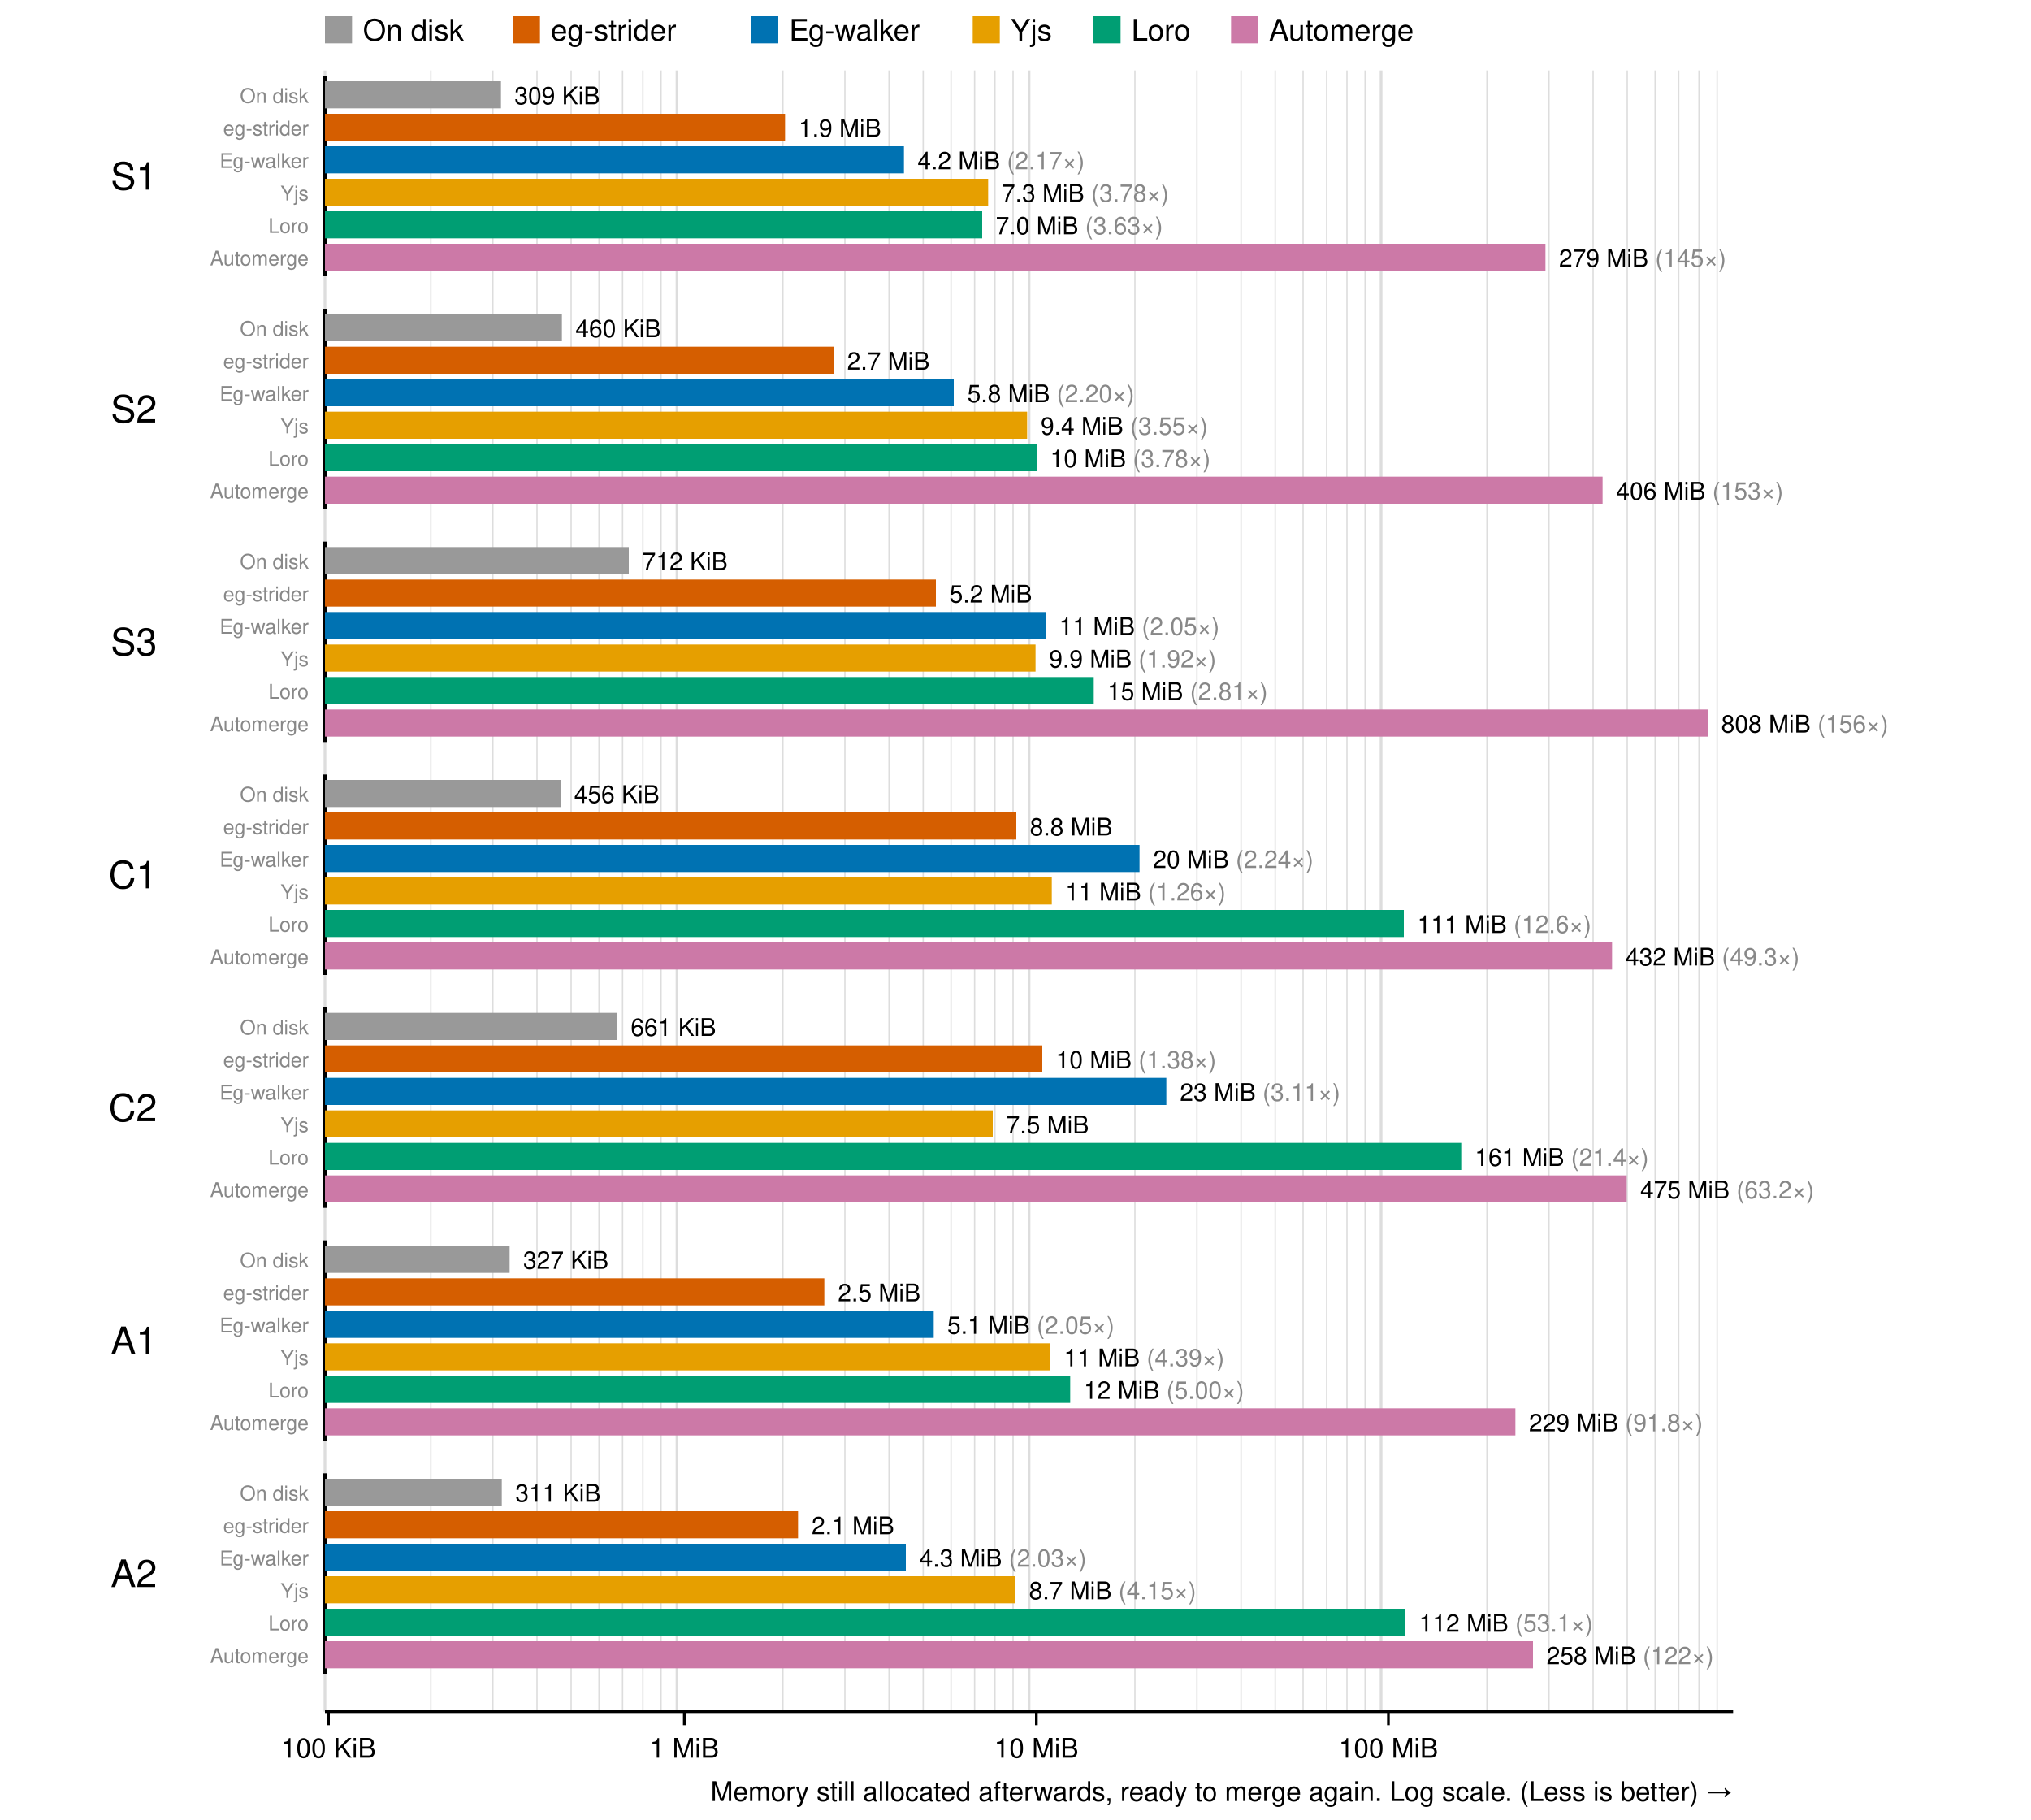
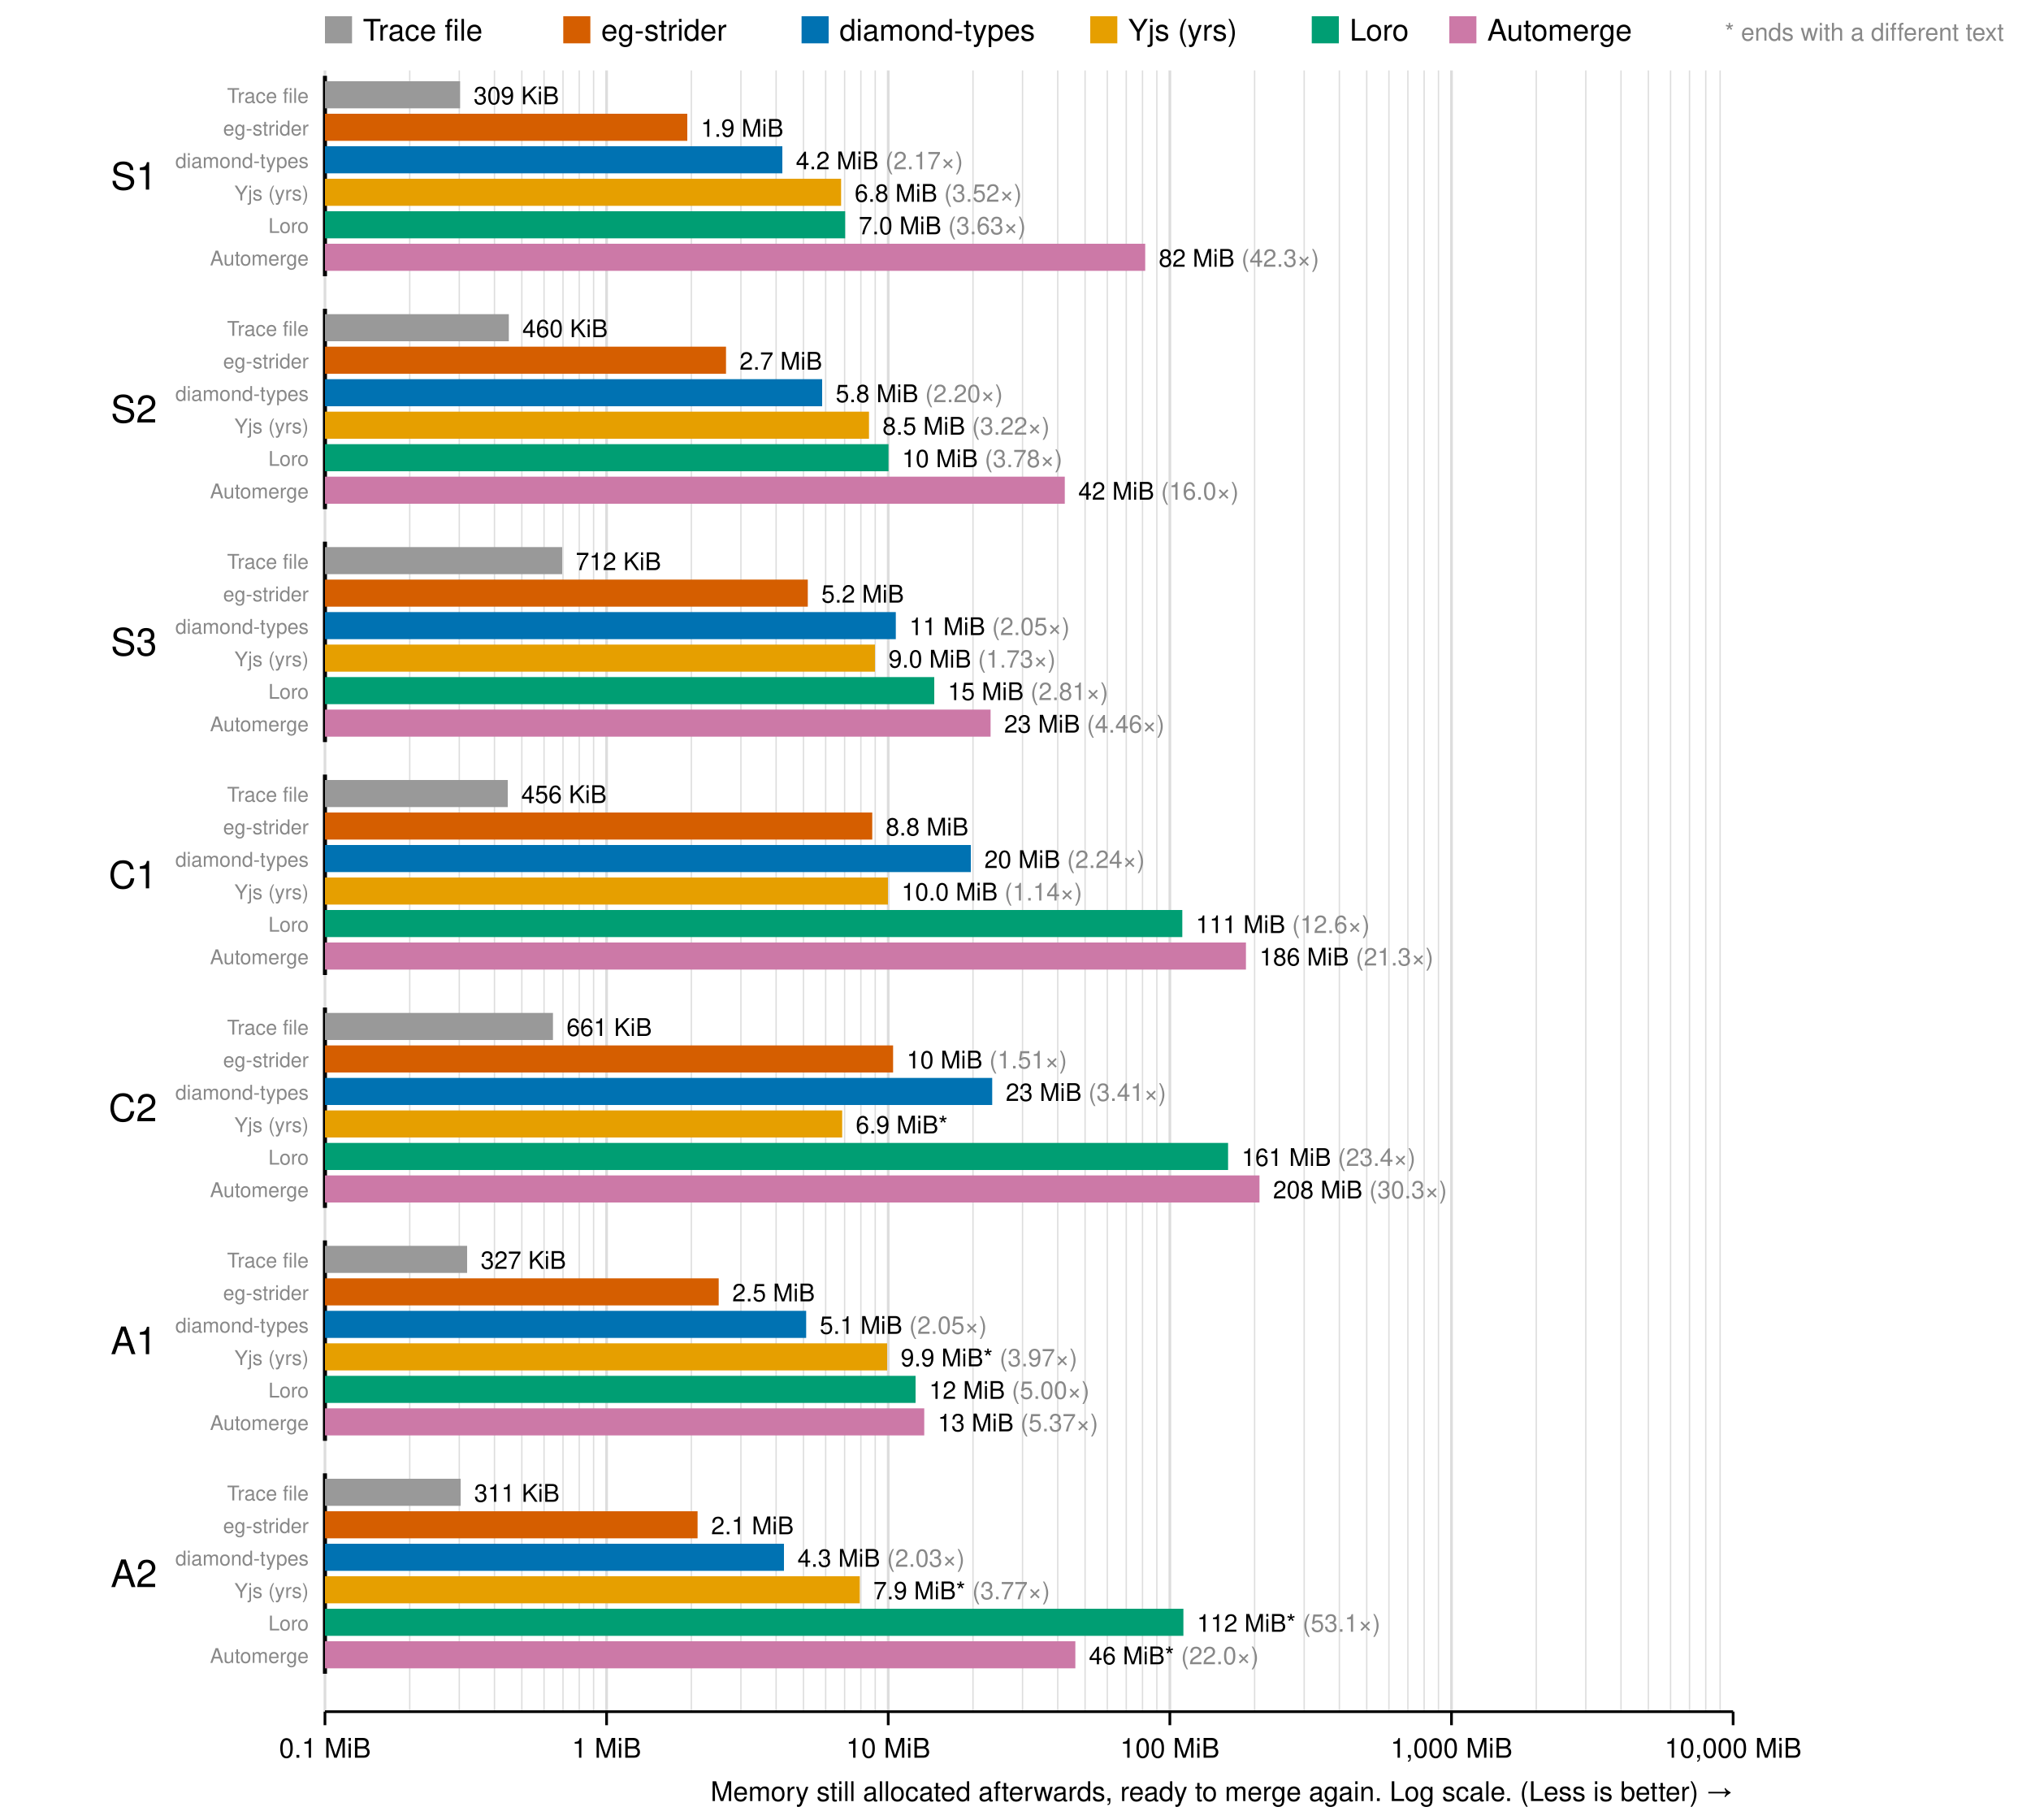
<svg xmlns="http://www.w3.org/2000/svg" viewBox="0 0 750 672" font-family="Helvetica, Arial, sans-serif">
  <rect width="750" height="672" fill="white" />
  <rect x="120" y="6" width="10" height="10" fill="#999999" />
-   <text x="134" y="15" font-size="11">On disk</text>
-   <rect x="189.4" y="6" width="10" height="10" fill="#d55e00" />
-   <text x="203.4" y="15" font-size="11">eg-strider</text>
-   <rect x="277.4" y="6" width="10" height="10" fill="#0072b2" />
-   <text x="291.4" y="15" font-size="11">Eg-walker</text>
-   <rect x="359.2" y="6" width="10" height="10" fill="#e69f00" />
-   <text x="373.2" y="15" font-size="11">Yjs</text>
-   <rect x="403.8" y="6" width="10" height="10" fill="#009e73" />
-   <text x="417.8" y="15" font-size="11">Loro</text>
-   <rect x="454.6" y="6" width="10" height="10" fill="#cc79a7" />
-   <text x="468.6" y="15" font-size="11">Automerge</text>
+   <text x="134" y="15" font-size="11">Trace file</text>
+   <rect x="208.0" y="6" width="10" height="10" fill="#d55e00" />
+   <text x="222.0" y="15" font-size="11">eg-strider</text>
+   <rect x="296.0" y="6" width="10" height="10" fill="#0072b2" />
+   <text x="310.0" y="15" font-size="11">diamond-types</text>
+   <rect x="402.6" y="6" width="10" height="10" fill="#e69f00" />
+   <text x="416.6" y="15" font-size="11">Yjs (yrs)</text>
+   <rect x="484.4" y="6" width="10" height="10" fill="#009e73" />
+   <text x="498.4" y="15" font-size="11">Loro</text>
+   <rect x="535.2" y="6" width="10" height="10" fill="#cc79a7" />
+   <text x="549.2" y="15" font-size="11">Automerge</text>
+   <text x="740" y="15" font-size="9" fill="#888" text-anchor="end">* ends with a different text</text>
  <line x1="120.0" y1="26" x2="120.0" y2="632" stroke="#ddd" stroke-width="1" />
-   <line x1="159.1" y1="26" x2="159.1" y2="632" stroke="#ddd" stroke-width="0.5" />
-   <line x1="182.0" y1="26" x2="182.0" y2="632" stroke="#ddd" stroke-width="0.5" />
-   <line x1="198.3" y1="26" x2="198.3" y2="632" stroke="#ddd" stroke-width="0.5" />
-   <line x1="210.9" y1="26" x2="210.9" y2="632" stroke="#ddd" stroke-width="0.5" />
-   <line x1="221.2" y1="26" x2="221.2" y2="632" stroke="#ddd" stroke-width="0.5" />
-   <line x1="229.9" y1="26" x2="229.9" y2="632" stroke="#ddd" stroke-width="0.5" />
-   <line x1="237.4" y1="26" x2="237.4" y2="632" stroke="#ddd" stroke-width="0.5" />
-   <line x1="244.1" y1="26" x2="244.1" y2="632" stroke="#ddd" stroke-width="0.5" />
-   <line x1="250.0" y1="26" x2="250.0" y2="632" stroke="#ddd" stroke-width="1" />
-   <line x1="289.1" y1="26" x2="289.1" y2="632" stroke="#ddd" stroke-width="0.5" />
-   <line x1="312.0" y1="26" x2="312.0" y2="632" stroke="#ddd" stroke-width="0.5" />
-   <line x1="328.3" y1="26" x2="328.3" y2="632" stroke="#ddd" stroke-width="0.5" />
-   <line x1="340.9" y1="26" x2="340.9" y2="632" stroke="#ddd" stroke-width="0.5" />
-   <line x1="351.2" y1="26" x2="351.2" y2="632" stroke="#ddd" stroke-width="0.5" />
-   <line x1="359.9" y1="26" x2="359.9" y2="632" stroke="#ddd" stroke-width="0.5" />
-   <line x1="367.4" y1="26" x2="367.4" y2="632" stroke="#ddd" stroke-width="0.5" />
-   <line x1="374.1" y1="26" x2="374.1" y2="632" stroke="#ddd" stroke-width="0.5" />
-   <line x1="380.0" y1="26" x2="380.0" y2="632" stroke="#ddd" stroke-width="1" />
-   <line x1="419.1" y1="26" x2="419.1" y2="632" stroke="#ddd" stroke-width="0.5" />
-   <line x1="442.0" y1="26" x2="442.0" y2="632" stroke="#ddd" stroke-width="0.5" />
-   <line x1="458.3" y1="26" x2="458.3" y2="632" stroke="#ddd" stroke-width="0.5" />
-   <line x1="470.9" y1="26" x2="470.9" y2="632" stroke="#ddd" stroke-width="0.5" />
-   <line x1="481.2" y1="26" x2="481.2" y2="632" stroke="#ddd" stroke-width="0.5" />
-   <line x1="489.9" y1="26" x2="489.9" y2="632" stroke="#ddd" stroke-width="0.5" />
-   <line x1="497.4" y1="26" x2="497.4" y2="632" stroke="#ddd" stroke-width="0.5" />
-   <line x1="504.1" y1="26" x2="504.1" y2="632" stroke="#ddd" stroke-width="0.5" />
-   <line x1="510.0" y1="26" x2="510.0" y2="632" stroke="#ddd" stroke-width="1" />
-   <line x1="549.1" y1="26" x2="549.1" y2="632" stroke="#ddd" stroke-width="0.5" />
-   <line x1="572.0" y1="26" x2="572.0" y2="632" stroke="#ddd" stroke-width="0.5" />
-   <line x1="588.3" y1="26" x2="588.3" y2="632" stroke="#ddd" stroke-width="0.5" />
-   <line x1="600.9" y1="26" x2="600.9" y2="632" stroke="#ddd" stroke-width="0.5" />
-   <line x1="611.2" y1="26" x2="611.2" y2="632" stroke="#ddd" stroke-width="0.5" />
-   <line x1="619.9" y1="26" x2="619.9" y2="632" stroke="#ddd" stroke-width="0.5" />
-   <line x1="627.4" y1="26" x2="627.4" y2="632" stroke="#ddd" stroke-width="0.5" />
-   <line x1="634.1" y1="26" x2="634.1" y2="632" stroke="#ddd" stroke-width="0.5" />
-   <line x1="121.3" y1="632" x2="121.3" y2="637" stroke="black" />
-   <text x="121.3" y="649" font-size="10" text-anchor="middle">100 KiB</text>
-   <line x1="252.7" y1="632" x2="252.7" y2="637" stroke="black" />
-   <text x="252.7" y="649" font-size="10" text-anchor="middle">1 MiB</text>
-   <line x1="382.7" y1="632" x2="382.7" y2="637" stroke="black" />
-   <text x="382.7" y="649" font-size="10" text-anchor="middle">10 MiB</text>
-   <line x1="512.7" y1="632" x2="512.7" y2="637" stroke="black" />
-   <text x="512.7" y="649" font-size="10" text-anchor="middle">100 MiB</text>
+   <line x1="151.3" y1="26" x2="151.3" y2="632" stroke="#ddd" stroke-width="0.5" />
+   <line x1="169.6" y1="26" x2="169.6" y2="632" stroke="#ddd" stroke-width="0.5" />
+   <line x1="182.6" y1="26" x2="182.6" y2="632" stroke="#ddd" stroke-width="0.5" />
+   <line x1="192.7" y1="26" x2="192.7" y2="632" stroke="#ddd" stroke-width="0.5" />
+   <line x1="200.9" y1="26" x2="200.9" y2="632" stroke="#ddd" stroke-width="0.5" />
+   <line x1="207.9" y1="26" x2="207.9" y2="632" stroke="#ddd" stroke-width="0.5" />
+   <line x1="213.9" y1="26" x2="213.9" y2="632" stroke="#ddd" stroke-width="0.5" />
+   <line x1="219.2" y1="26" x2="219.2" y2="632" stroke="#ddd" stroke-width="0.5" />
+   <line x1="224.0" y1="26" x2="224.0" y2="632" stroke="#ddd" stroke-width="1" />
+   <line x1="255.3" y1="26" x2="255.3" y2="632" stroke="#ddd" stroke-width="0.5" />
+   <line x1="273.6" y1="26" x2="273.6" y2="632" stroke="#ddd" stroke-width="0.5" />
+   <line x1="286.6" y1="26" x2="286.6" y2="632" stroke="#ddd" stroke-width="0.5" />
+   <line x1="296.7" y1="26" x2="296.7" y2="632" stroke="#ddd" stroke-width="0.5" />
+   <line x1="304.9" y1="26" x2="304.9" y2="632" stroke="#ddd" stroke-width="0.5" />
+   <line x1="311.9" y1="26" x2="311.9" y2="632" stroke="#ddd" stroke-width="0.5" />
+   <line x1="317.9" y1="26" x2="317.9" y2="632" stroke="#ddd" stroke-width="0.5" />
+   <line x1="323.2" y1="26" x2="323.2" y2="632" stroke="#ddd" stroke-width="0.5" />
+   <line x1="328.0" y1="26" x2="328.0" y2="632" stroke="#ddd" stroke-width="1" />
+   <line x1="359.3" y1="26" x2="359.3" y2="632" stroke="#ddd" stroke-width="0.5" />
+   <line x1="377.6" y1="26" x2="377.6" y2="632" stroke="#ddd" stroke-width="0.5" />
+   <line x1="390.6" y1="26" x2="390.6" y2="632" stroke="#ddd" stroke-width="0.5" />
+   <line x1="400.7" y1="26" x2="400.7" y2="632" stroke="#ddd" stroke-width="0.5" />
+   <line x1="408.9" y1="26" x2="408.9" y2="632" stroke="#ddd" stroke-width="0.5" />
+   <line x1="415.9" y1="26" x2="415.9" y2="632" stroke="#ddd" stroke-width="0.5" />
+   <line x1="421.9" y1="26" x2="421.9" y2="632" stroke="#ddd" stroke-width="0.5" />
+   <line x1="427.2" y1="26" x2="427.2" y2="632" stroke="#ddd" stroke-width="0.5" />
+   <line x1="432.0" y1="26" x2="432.0" y2="632" stroke="#ddd" stroke-width="1" />
+   <line x1="463.3" y1="26" x2="463.3" y2="632" stroke="#ddd" stroke-width="0.5" />
+   <line x1="481.6" y1="26" x2="481.6" y2="632" stroke="#ddd" stroke-width="0.5" />
+   <line x1="494.6" y1="26" x2="494.6" y2="632" stroke="#ddd" stroke-width="0.5" />
+   <line x1="504.7" y1="26" x2="504.7" y2="632" stroke="#ddd" stroke-width="0.5" />
+   <line x1="512.9" y1="26" x2="512.9" y2="632" stroke="#ddd" stroke-width="0.5" />
+   <line x1="519.9" y1="26" x2="519.9" y2="632" stroke="#ddd" stroke-width="0.5" />
+   <line x1="525.9" y1="26" x2="525.9" y2="632" stroke="#ddd" stroke-width="0.5" />
+   <line x1="531.2" y1="26" x2="531.2" y2="632" stroke="#ddd" stroke-width="0.5" />
+   <line x1="536.0" y1="26" x2="536.0" y2="632" stroke="#ddd" stroke-width="1" />
+   <line x1="567.3" y1="26" x2="567.3" y2="632" stroke="#ddd" stroke-width="0.5" />
+   <line x1="585.6" y1="26" x2="585.6" y2="632" stroke="#ddd" stroke-width="0.5" />
+   <line x1="598.6" y1="26" x2="598.6" y2="632" stroke="#ddd" stroke-width="0.5" />
+   <line x1="608.7" y1="26" x2="608.7" y2="632" stroke="#ddd" stroke-width="0.5" />
+   <line x1="616.9" y1="26" x2="616.9" y2="632" stroke="#ddd" stroke-width="0.5" />
+   <line x1="623.9" y1="26" x2="623.9" y2="632" stroke="#ddd" stroke-width="0.5" />
+   <line x1="629.9" y1="26" x2="629.9" y2="632" stroke="#ddd" stroke-width="0.5" />
+   <line x1="635.2" y1="26" x2="635.2" y2="632" stroke="#ddd" stroke-width="0.5" />
+   <line x1="120.0" y1="632" x2="120.0" y2="637" stroke="black" />
+   <text x="120.0" y="649" font-size="10" text-anchor="middle">0.1 MiB</text>
+   <line x1="224.0" y1="632" x2="224.0" y2="637" stroke="black" />
+   <text x="224.0" y="649" font-size="10" text-anchor="middle">1 MiB</text>
+   <line x1="328.0" y1="632" x2="328.0" y2="637" stroke="black" />
+   <text x="328.0" y="649" font-size="10" text-anchor="middle">10 MiB</text>
+   <line x1="432.0" y1="632" x2="432.0" y2="637" stroke="black" />
+   <text x="432.0" y="649" font-size="10" text-anchor="middle">100 MiB</text>
+   <line x1="536.0" y1="632" x2="536.0" y2="637" stroke="black" />
+   <text x="536.0" y="649" font-size="10" text-anchor="middle">1,000 MiB</text>
+   <line x1="640.0" y1="632" x2="640.0" y2="637" stroke="black" />
+   <text x="640.0" y="649" font-size="10" text-anchor="middle">10,000 MiB</text>
  <line x1="120" y1="632" x2="640" y2="632" stroke="black" />
  <text x="640" y="665" font-size="10" text-anchor="end">Memory still allocated afterwards, ready to merge again. Log scale. (Less is better) →</text>
  <text x="58" y="70.0" font-size="14" text-anchor="end">S1</text>
  <line x1="120" y1="28" x2="120" y2="102" stroke="black" stroke-width="1.5" />
-   <text x="114" y="38" font-size="7.5" fill="#888" text-anchor="end">On disk</text>
-   <rect x="120" y="30" width="65.0" height="10" fill="#999999" />
-   <text x="190.0" y="38.5" font-size="9">309 KiB</text>
+   <text x="114" y="38" font-size="7.5" fill="#888" text-anchor="end">Trace file</text>
+   <rect x="120" y="30" width="49.9" height="10" fill="#999999" />
+   <text x="174.9" y="38.5" font-size="9">309 KiB</text>
  <text x="114" y="50" font-size="7.5" fill="#888" text-anchor="end">eg-strider</text>
-   <rect x="120" y="42" width="169.9" height="10" fill="#d55e00" />
-   <text x="294.9" y="50.5" font-size="9">1.9 MiB</text>
-   <text x="114" y="62" font-size="7.5" fill="#888" text-anchor="end">Eg-walker</text>
-   <rect x="120" y="54" width="213.8" height="10" fill="#0072b2" />
-   <text x="338.8" y="62.5" font-size="9">4.2 MiB <tspan fill="#888">(2.17×)</tspan>
-   </text>
-   <text x="114" y="74" font-size="7.5" fill="#888" text-anchor="end">Yjs</text>
-   <rect x="120" y="66" width="244.9" height="10" fill="#e69f00" />
-   <text x="369.9" y="74.5" font-size="9">7.3 MiB <tspan fill="#888">(3.78×)</tspan>
+   <rect x="120" y="42" width="133.8" height="10" fill="#d55e00" />
+   <text x="258.8" y="50.5" font-size="9">1.9 MiB</text>
+   <text x="114" y="62" font-size="7.5" fill="#888" text-anchor="end">diamond-types</text>
+   <rect x="120" y="54" width="168.9" height="10" fill="#0072b2" />
+   <text x="293.9" y="62.5" font-size="9">4.2 MiB <tspan fill="#888">(2.17×)</tspan>
+   </text>
+   <text x="114" y="74" font-size="7.5" fill="#888" text-anchor="end">Yjs (yrs)</text>
+   <rect x="120" y="66" width="190.6" height="10" fill="#e69f00" />
+   <text x="315.6" y="74.5" font-size="9">6.8 MiB <tspan fill="#888">(3.52×)</tspan>
  </text>
  <text x="114" y="86" font-size="7.5" fill="#888" text-anchor="end">Loro</text>
-   <rect x="120" y="78" width="242.7" height="10" fill="#009e73" />
-   <text x="367.7" y="86.5" font-size="9">7.0 MiB <tspan fill="#888">(3.63×)</tspan>
+   <rect x="120" y="78" width="192.1" height="10" fill="#009e73" />
+   <text x="317.1" y="86.5" font-size="9">7.0 MiB <tspan fill="#888">(3.63×)</tspan>
  </text>
  <text x="114" y="98" font-size="7.5" fill="#888" text-anchor="end">Automerge</text>
-   <rect x="120" y="90" width="450.7" height="10" fill="#cc79a7" />
-   <text x="575.7" y="98.5" font-size="9">279 MiB <tspan fill="#888">(145×)</tspan>
+   <rect x="120" y="90" width="302.9" height="10" fill="#cc79a7" />
+   <text x="427.9" y="98.5" font-size="9">82 MiB <tspan fill="#888">(42.3×)</tspan>
  </text>
  <text x="58" y="156.0" font-size="14" text-anchor="end">S2</text>
  <line x1="120" y1="114" x2="120" y2="188" stroke="black" stroke-width="1.5" />
-   <text x="114" y="124" font-size="7.5" fill="#888" text-anchor="end">On disk</text>
-   <rect x="120" y="116" width="87.5" height="10" fill="#999999" />
-   <text x="212.5" y="124.5" font-size="9">460 KiB</text>
+   <text x="114" y="124" font-size="7.5" fill="#888" text-anchor="end">Trace file</text>
+   <rect x="120" y="116" width="67.9" height="10" fill="#999999" />
+   <text x="192.9" y="124.5" font-size="9">460 KiB</text>
  <text x="114" y="136" font-size="7.5" fill="#888" text-anchor="end">eg-strider</text>
-   <rect x="120" y="128" width="187.8" height="10" fill="#d55e00" />
-   <text x="312.8" y="136.5" font-size="9">2.7 MiB</text>
-   <text x="114" y="148" font-size="7.5" fill="#888" text-anchor="end">Eg-walker</text>
-   <rect x="120" y="140" width="232.2" height="10" fill="#0072b2" />
-   <text x="357.2" y="148.5" font-size="9">5.8 MiB <tspan fill="#888">(2.20×)</tspan>
-   </text>
-   <text x="114" y="160" font-size="7.5" fill="#888" text-anchor="end">Yjs</text>
-   <rect x="120" y="152" width="259.3" height="10" fill="#e69f00" />
-   <text x="384.3" y="160.5" font-size="9">9.4 MiB <tspan fill="#888">(3.55×)</tspan>
+   <rect x="120" y="128" width="148.1" height="10" fill="#d55e00" />
+   <text x="273.1" y="136.5" font-size="9">2.7 MiB</text>
+   <text x="114" y="148" font-size="7.5" fill="#888" text-anchor="end">diamond-types</text>
+   <rect x="120" y="140" width="183.6" height="10" fill="#0072b2" />
+   <text x="308.6" y="148.5" font-size="9">5.8 MiB <tspan fill="#888">(2.20×)</tspan>
+   </text>
+   <text x="114" y="160" font-size="7.5" fill="#888" text-anchor="end">Yjs (yrs)</text>
+   <rect x="120" y="152" width="200.9" height="10" fill="#e69f00" />
+   <text x="325.9" y="160.5" font-size="9">8.5 MiB <tspan fill="#888">(3.22×)</tspan>
  </text>
  <text x="114" y="172" font-size="7.5" fill="#888" text-anchor="end">Loro</text>
-   <rect x="120" y="164" width="262.8" height="10" fill="#009e73" />
-   <text x="387.8" y="172.5" font-size="9">10 MiB <tspan fill="#888">(3.78×)</tspan>
+   <rect x="120" y="164" width="208.1" height="10" fill="#009e73" />
+   <text x="333.1" y="172.5" font-size="9">10 MiB <tspan fill="#888">(3.78×)</tspan>
  </text>
  <text x="114" y="184" font-size="7.5" fill="#888" text-anchor="end">Automerge</text>
-   <rect x="120" y="176" width="471.8" height="10" fill="#cc79a7" />
-   <text x="596.8" y="184.5" font-size="9">406 MiB <tspan fill="#888">(153×)</tspan>
+   <rect x="120" y="176" width="273.2" height="10" fill="#cc79a7" />
+   <text x="398.2" y="184.5" font-size="9">42 MiB <tspan fill="#888">(16.0×)</tspan>
  </text>
  <text x="58" y="242.0" font-size="14" text-anchor="end">S3</text>
  <line x1="120" y1="200" x2="120" y2="274" stroke="black" stroke-width="1.5" />
-   <text x="114" y="210" font-size="7.5" fill="#888" text-anchor="end">On disk</text>
-   <rect x="120" y="202" width="112.2" height="10" fill="#999999" />
-   <text x="237.2" y="210.5" font-size="9">712 KiB</text>
+   <text x="114" y="210" font-size="7.5" fill="#888" text-anchor="end">Trace file</text>
+   <rect x="120" y="202" width="87.6" height="10" fill="#999999" />
+   <text x="212.6" y="210.5" font-size="9">712 KiB</text>
  <text x="114" y="222" font-size="7.5" fill="#888" text-anchor="end">eg-strider</text>
-   <rect x="120" y="214" width="225.6" height="10" fill="#d55e00" />
-   <text x="350.6" y="222.5" font-size="9">5.2 MiB</text>
-   <text x="114" y="234" font-size="7.5" fill="#888" text-anchor="end">Eg-walker</text>
-   <rect x="120" y="226" width="266.1" height="10" fill="#0072b2" />
-   <text x="391.1" y="234.5" font-size="9">11 MiB <tspan fill="#888">(2.05×)</tspan>
-   </text>
-   <text x="114" y="246" font-size="7.5" fill="#888" text-anchor="end">Yjs</text>
-   <rect x="120" y="238" width="262.4" height="10" fill="#e69f00" />
-   <text x="387.4" y="246.5" font-size="9">9.9 MiB <tspan fill="#888">(1.92×)</tspan>
+   <rect x="120" y="214" width="178.3" height="10" fill="#d55e00" />
+   <text x="303.3" y="222.5" font-size="9">5.2 MiB</text>
+   <text x="114" y="234" font-size="7.5" fill="#888" text-anchor="end">diamond-types</text>
+   <rect x="120" y="226" width="210.8" height="10" fill="#0072b2" />
+   <text x="335.8" y="234.5" font-size="9">11 MiB <tspan fill="#888">(2.05×)</tspan>
+   </text>
+   <text x="114" y="246" font-size="7.5" fill="#888" text-anchor="end">Yjs (yrs)</text>
+   <rect x="120" y="238" width="203.1" height="10" fill="#e69f00" />
+   <text x="328.1" y="246.5" font-size="9">9.0 MiB <tspan fill="#888">(1.73×)</tspan>
  </text>
  <text x="114" y="258" font-size="7.5" fill="#888" text-anchor="end">Loro</text>
-   <rect x="120" y="250" width="283.9" height="10" fill="#009e73" />
-   <text x="408.9" y="258.5" font-size="9">15 MiB <tspan fill="#888">(2.81×)</tspan>
+   <rect x="120" y="250" width="225.0" height="10" fill="#009e73" />
+   <text x="350.0" y="258.5" font-size="9">15 MiB <tspan fill="#888">(2.81×)</tspan>
  </text>
  <text x="114" y="270" font-size="7.5" fill="#888" text-anchor="end">Automerge</text>
-   <rect x="120" y="262" width="510.6" height="10" fill="#cc79a7" />
-   <text x="635.6" y="270.5" font-size="9">808 MiB <tspan fill="#888">(156×)</tspan>
+   <rect x="120" y="262" width="245.8" height="10" fill="#cc79a7" />
+   <text x="370.8" y="270.5" font-size="9">23 MiB <tspan fill="#888">(4.46×)</tspan>
  </text>
  <text x="58" y="328.0" font-size="14" text-anchor="end">C1</text>
  <line x1="120" y1="286" x2="120" y2="360" stroke="black" stroke-width="1.5" />
-   <text x="114" y="296" font-size="7.5" fill="#888" text-anchor="end">On disk</text>
-   <rect x="120" y="288" width="87.0" height="10" fill="#999999" />
-   <text x="212.0" y="296.5" font-size="9">456 KiB</text>
+   <text x="114" y="296" font-size="7.5" fill="#888" text-anchor="end">Trace file</text>
+   <rect x="120" y="288" width="67.5" height="10" fill="#999999" />
+   <text x="192.5" y="296.5" font-size="9">456 KiB</text>
  <text x="114" y="308" font-size="7.5" fill="#888" text-anchor="end">eg-strider</text>
-   <rect x="120" y="300" width="255.3" height="10" fill="#d55e00" />
-   <text x="380.3" y="308.5" font-size="9">8.8 MiB</text>
-   <text x="114" y="320" font-size="7.5" fill="#888" text-anchor="end">Eg-walker</text>
-   <rect x="120" y="312" width="300.8" height="10" fill="#0072b2" />
-   <text x="425.8" y="320.5" font-size="9">20 MiB <tspan fill="#888">(2.24×)</tspan>
-   </text>
-   <text x="114" y="332" font-size="7.5" fill="#888" text-anchor="end">Yjs</text>
-   <rect x="120" y="324" width="268.4" height="10" fill="#e69f00" />
-   <text x="393.4" y="332.5" font-size="9">11 MiB <tspan fill="#888">(1.26×)</tspan>
+   <rect x="120" y="300" width="202.1" height="10" fill="#d55e00" />
+   <text x="327.1" y="308.5" font-size="9">8.8 MiB</text>
+   <text x="114" y="320" font-size="7.5" fill="#888" text-anchor="end">diamond-types</text>
+   <rect x="120" y="312" width="238.5" height="10" fill="#0072b2" />
+   <text x="363.5" y="320.5" font-size="9">20 MiB <tspan fill="#888">(2.24×)</tspan>
+   </text>
+   <text x="114" y="332" font-size="7.5" fill="#888" text-anchor="end">Yjs (yrs)</text>
+   <rect x="120" y="324" width="207.9" height="10" fill="#e69f00" />
+   <text x="332.9" y="332.5" font-size="9">10.0 MiB <tspan fill="#888">(1.14×)</tspan>
  </text>
  <text x="114" y="344" font-size="7.5" fill="#888" text-anchor="end">Loro</text>
-   <rect x="120" y="336" width="398.4" height="10" fill="#009e73" />
-   <text x="523.4" y="344.5" font-size="9">111 MiB <tspan fill="#888">(12.6×)</tspan>
+   <rect x="120" y="336" width="316.6" height="10" fill="#009e73" />
+   <text x="441.6" y="344.5" font-size="9">111 MiB <tspan fill="#888">(12.6×)</tspan>
  </text>
  <text x="114" y="356" font-size="7.5" fill="#888" text-anchor="end">Automerge</text>
-   <rect x="120" y="348" width="475.3" height="10" fill="#cc79a7" />
-   <text x="600.3" y="356.5" font-size="9">432 MiB <tspan fill="#888">(49.3×)</tspan>
+   <rect x="120" y="348" width="340.1" height="10" fill="#cc79a7" />
+   <text x="465.1" y="356.5" font-size="9">186 MiB <tspan fill="#888">(21.3×)</tspan>
  </text>
  <text x="58" y="414.0" font-size="14" text-anchor="end">C2</text>
  <line x1="120" y1="372" x2="120" y2="446" stroke="black" stroke-width="1.5" />
-   <text x="114" y="382" font-size="7.5" fill="#888" text-anchor="end">On disk</text>
-   <rect x="120" y="374" width="107.9" height="10" fill="#999999" />
-   <text x="232.9" y="382.5" font-size="9">661 KiB</text>
+   <text x="114" y="382" font-size="7.5" fill="#888" text-anchor="end">Trace file</text>
+   <rect x="120" y="374" width="84.2" height="10" fill="#999999" />
+   <text x="209.2" y="382.5" font-size="9">661 KiB</text>
  <text x="114" y="394" font-size="7.5" fill="#888" text-anchor="end">eg-strider</text>
-   <rect x="120" y="386" width="264.9" height="10" fill="#d55e00" />
-   <text x="389.9" y="394.5" font-size="9">10 MiB <tspan fill="#888">(1.38×)</tspan>
-   </text>
-   <text x="114" y="406" font-size="7.5" fill="#888" text-anchor="end">Eg-walker</text>
-   <rect x="120" y="398" width="310.7" height="10" fill="#0072b2" />
-   <text x="435.7" y="406.5" font-size="9">23 MiB <tspan fill="#888">(3.11×)</tspan>
-   </text>
-   <text x="114" y="418" font-size="7.5" fill="#888" text-anchor="end">Yjs</text>
-   <rect x="120" y="410" width="246.6" height="10" fill="#e69f00" />
-   <text x="371.6" y="418.5" font-size="9">7.5 MiB</text>
+   <rect x="120" y="386" width="209.8" height="10" fill="#d55e00" />
+   <text x="334.8" y="394.5" font-size="9">10 MiB <tspan fill="#888">(1.51×)</tspan>
+   </text>
+   <text x="114" y="406" font-size="7.5" fill="#888" text-anchor="end">diamond-types</text>
+   <rect x="120" y="398" width="246.4" height="10" fill="#0072b2" />
+   <text x="371.4" y="406.5" font-size="9">23 MiB <tspan fill="#888">(3.41×)</tspan>
+   </text>
+   <text x="114" y="418" font-size="7.5" fill="#888" text-anchor="end">Yjs (yrs)</text>
+   <rect x="120" y="410" width="191.0" height="10" fill="#e69f00" />
+   <text x="316.0" y="418.5" font-size="9">6.9 MiB*</text>
  <text x="114" y="430" font-size="7.5" fill="#888" text-anchor="end">Loro</text>
-   <rect x="120" y="422" width="419.6" height="10" fill="#009e73" />
-   <text x="544.6" y="430.5" font-size="9">161 MiB <tspan fill="#888">(21.4×)</tspan>
+   <rect x="120" y="422" width="333.5" height="10" fill="#009e73" />
+   <text x="458.5" y="430.5" font-size="9">161 MiB <tspan fill="#888">(23.4×)</tspan>
  </text>
  <text x="114" y="442" font-size="7.5" fill="#888" text-anchor="end">Automerge</text>
-   <rect x="120" y="434" width="480.7" height="10" fill="#cc79a7" />
-   <text x="605.7" y="442.5" font-size="9">475 MiB <tspan fill="#888">(63.2×)</tspan>
+   <rect x="120" y="434" width="345.1" height="10" fill="#cc79a7" />
+   <text x="470.1" y="442.5" font-size="9">208 MiB <tspan fill="#888">(30.3×)</tspan>
  </text>
  <text x="58" y="500.0" font-size="14" text-anchor="end">A1</text>
  <line x1="120" y1="458" x2="120" y2="532" stroke="black" stroke-width="1.5" />
-   <text x="114" y="468" font-size="7.5" fill="#888" text-anchor="end">On disk</text>
-   <rect x="120" y="460" width="68.2" height="10" fill="#999999" />
-   <text x="193.2" y="468.5" font-size="9">327 KiB</text>
+   <text x="114" y="468" font-size="7.5" fill="#888" text-anchor="end">Trace file</text>
+   <rect x="120" y="460" width="52.5" height="10" fill="#999999" />
+   <text x="177.5" y="468.5" font-size="9">327 KiB</text>
  <text x="114" y="480" font-size="7.5" fill="#888" text-anchor="end">eg-strider</text>
-   <rect x="120" y="472" width="184.4" height="10" fill="#d55e00" />
-   <text x="309.4" y="480.5" font-size="9">2.5 MiB</text>
-   <text x="114" y="492" font-size="7.5" fill="#888" text-anchor="end">Eg-walker</text>
-   <rect x="120" y="484" width="224.8" height="10" fill="#0072b2" />
-   <text x="349.8" y="492.5" font-size="9">5.1 MiB <tspan fill="#888">(2.05×)</tspan>
-   </text>
-   <text x="114" y="504" font-size="7.5" fill="#888" text-anchor="end">Yjs</text>
-   <rect x="120" y="496" width="267.9" height="10" fill="#e69f00" />
-   <text x="392.9" y="504.5" font-size="9">11 MiB <tspan fill="#888">(4.39×)</tspan>
+   <rect x="120" y="472" width="145.4" height="10" fill="#d55e00" />
+   <text x="270.4" y="480.5" font-size="9">2.5 MiB</text>
+   <text x="114" y="492" font-size="7.5" fill="#888" text-anchor="end">diamond-types</text>
+   <rect x="120" y="484" width="177.7" height="10" fill="#0072b2" />
+   <text x="302.7" y="492.5" font-size="9">5.1 MiB <tspan fill="#888">(2.05×)</tspan>
+   </text>
+   <text x="114" y="504" font-size="7.5" fill="#888" text-anchor="end">Yjs (yrs)</text>
+   <rect x="120" y="496" width="207.6" height="10" fill="#e69f00" />
+   <text x="332.6" y="504.5" font-size="9">9.9 MiB* <tspan fill="#888">(3.97×)</tspan>
  </text>
  <text x="114" y="516" font-size="7.5" fill="#888" text-anchor="end">Loro</text>
-   <rect x="120" y="508" width="275.2" height="10" fill="#009e73" />
-   <text x="400.2" y="516.5" font-size="9">12 MiB <tspan fill="#888">(5.00×)</tspan>
+   <rect x="120" y="508" width="218.1" height="10" fill="#009e73" />
+   <text x="343.1" y="516.5" font-size="9">12 MiB <tspan fill="#888">(5.00×)</tspan>
  </text>
  <text x="114" y="528" font-size="7.5" fill="#888" text-anchor="end">Automerge</text>
-   <rect x="120" y="520" width="439.6" height="10" fill="#cc79a7" />
-   <text x="564.6" y="528.5" font-size="9">229 MiB <tspan fill="#888">(91.8×)</tspan>
+   <rect x="120" y="520" width="221.3" height="10" fill="#cc79a7" />
+   <text x="346.3" y="528.5" font-size="9">13 MiB <tspan fill="#888">(5.37×)</tspan>
  </text>
  <text x="58" y="586.0" font-size="14" text-anchor="end">A2</text>
  <line x1="120" y1="544" x2="120" y2="618" stroke="black" stroke-width="1.5" />
-   <text x="114" y="554" font-size="7.5" fill="#888" text-anchor="end">On disk</text>
-   <rect x="120" y="546" width="65.3" height="10" fill="#999999" />
-   <text x="190.3" y="554.5" font-size="9">311 KiB</text>
+   <text x="114" y="554" font-size="7.5" fill="#888" text-anchor="end">Trace file</text>
+   <rect x="120" y="546" width="50.1" height="10" fill="#999999" />
+   <text x="175.1" y="554.5" font-size="9">311 KiB</text>
  <text x="114" y="566" font-size="7.5" fill="#888" text-anchor="end">eg-strider</text>
-   <rect x="120" y="558" width="174.7" height="10" fill="#d55e00" />
-   <text x="299.7" y="566.5" font-size="9">2.1 MiB</text>
-   <text x="114" y="578" font-size="7.5" fill="#888" text-anchor="end">Eg-walker</text>
-   <rect x="120" y="570" width="214.5" height="10" fill="#0072b2" />
-   <text x="339.5" y="578.5" font-size="9">4.3 MiB <tspan fill="#888">(2.03×)</tspan>
-   </text>
-   <text x="114" y="590" font-size="7.5" fill="#888" text-anchor="end">Yjs</text>
-   <rect x="120" y="582" width="255.0" height="10" fill="#e69f00" />
-   <text x="380.0" y="590.5" font-size="9">8.7 MiB <tspan fill="#888">(4.15×)</tspan>
+   <rect x="120" y="558" width="137.6" height="10" fill="#d55e00" />
+   <text x="262.6" y="566.5" font-size="9">2.1 MiB</text>
+   <text x="114" y="578" font-size="7.5" fill="#888" text-anchor="end">diamond-types</text>
+   <rect x="120" y="570" width="169.5" height="10" fill="#0072b2" />
+   <text x="294.5" y="578.5" font-size="9">4.3 MiB <tspan fill="#888">(2.03×)</tspan>
+   </text>
+   <text x="114" y="590" font-size="7.5" fill="#888" text-anchor="end">Yjs (yrs)</text>
+   <rect x="120" y="582" width="197.5" height="10" fill="#e69f00" />
+   <text x="322.5" y="590.5" font-size="9">7.9 MiB* <tspan fill="#888">(3.77×)</tspan>
  </text>
  <text x="114" y="602" font-size="7.5" fill="#888" text-anchor="end">Loro</text>
-   <rect x="120" y="594" width="399.0" height="10" fill="#009e73" />
-   <text x="524.0" y="602.5" font-size="9">112 MiB <tspan fill="#888">(53.1×)</tspan>
+   <rect x="120" y="594" width="317.0" height="10" fill="#009e73" />
+   <text x="442.0" y="602.5" font-size="9">112 MiB* <tspan fill="#888">(53.1×)</tspan>
  </text>
  <text x="114" y="614" font-size="7.5" fill="#888" text-anchor="end">Automerge</text>
-   <rect x="120" y="606" width="446.1" height="10" fill="#cc79a7" />
-   <text x="571.1" y="614.5" font-size="9">258 MiB <tspan fill="#888">(122×)</tspan>
+   <rect x="120" y="606" width="277.1" height="10" fill="#cc79a7" />
+   <text x="402.1" y="614.5" font-size="9">46 MiB* <tspan fill="#888">(22.0×)</tspan>
  </text>
</svg>
